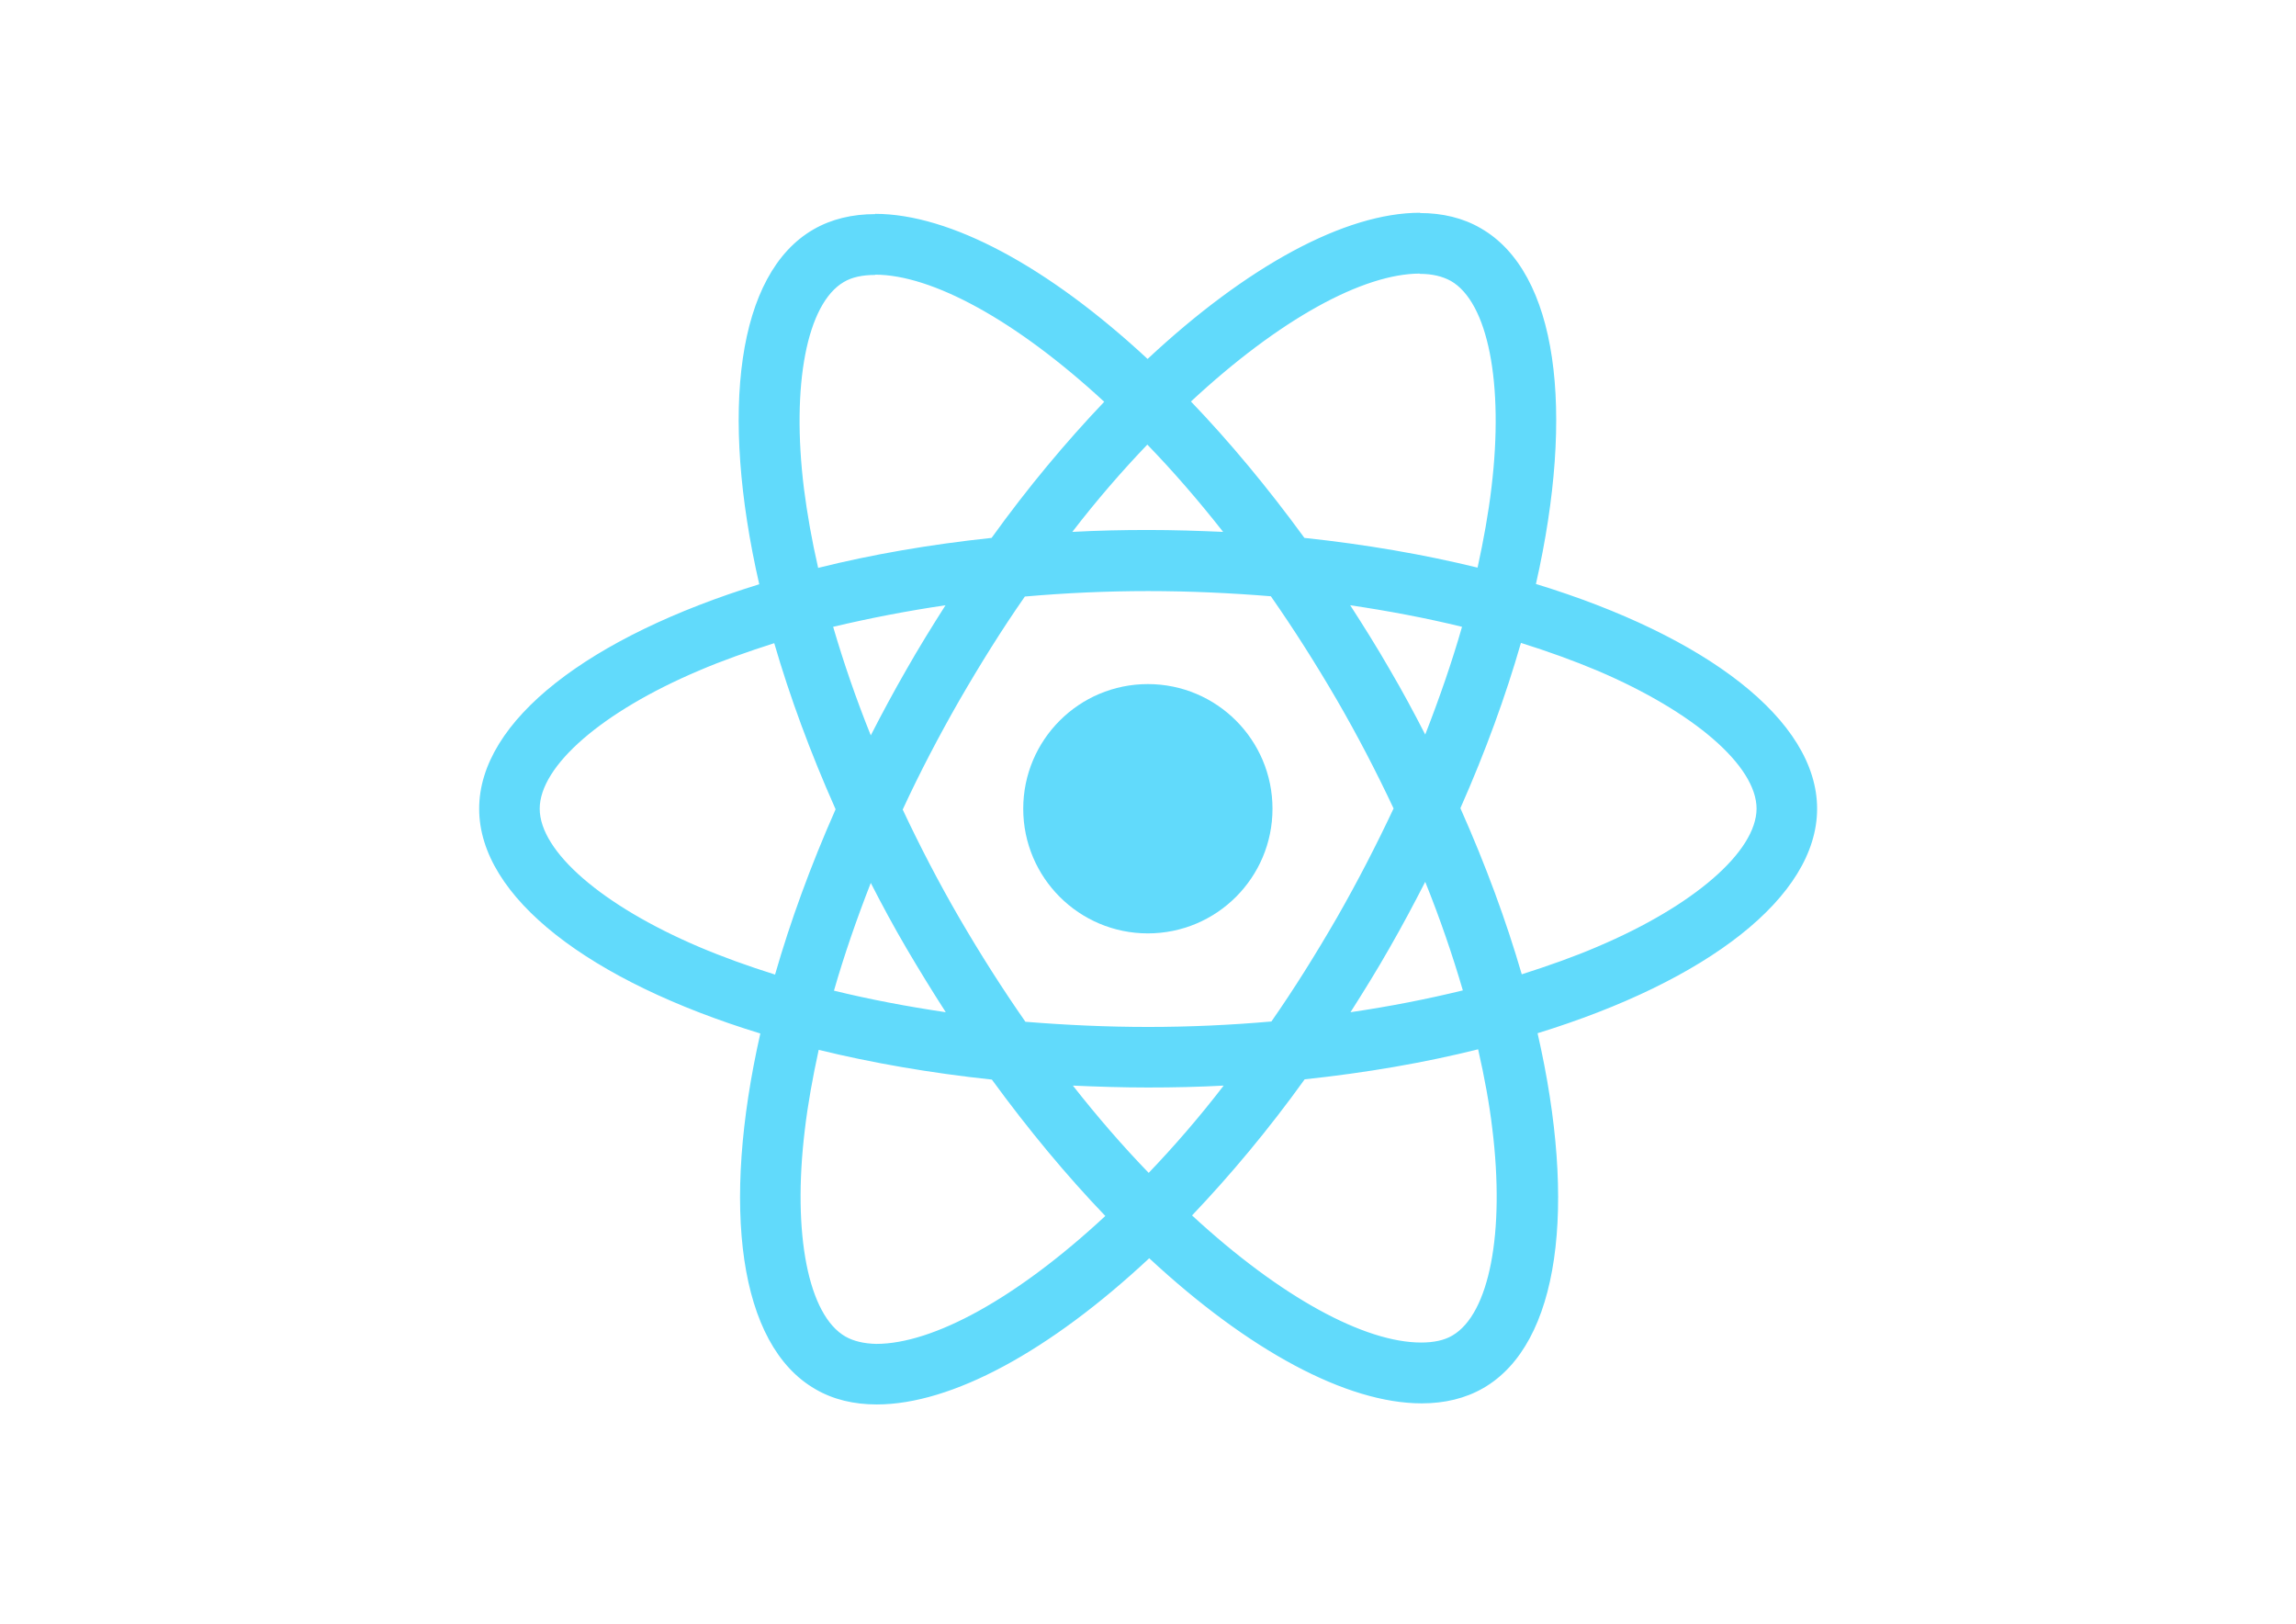
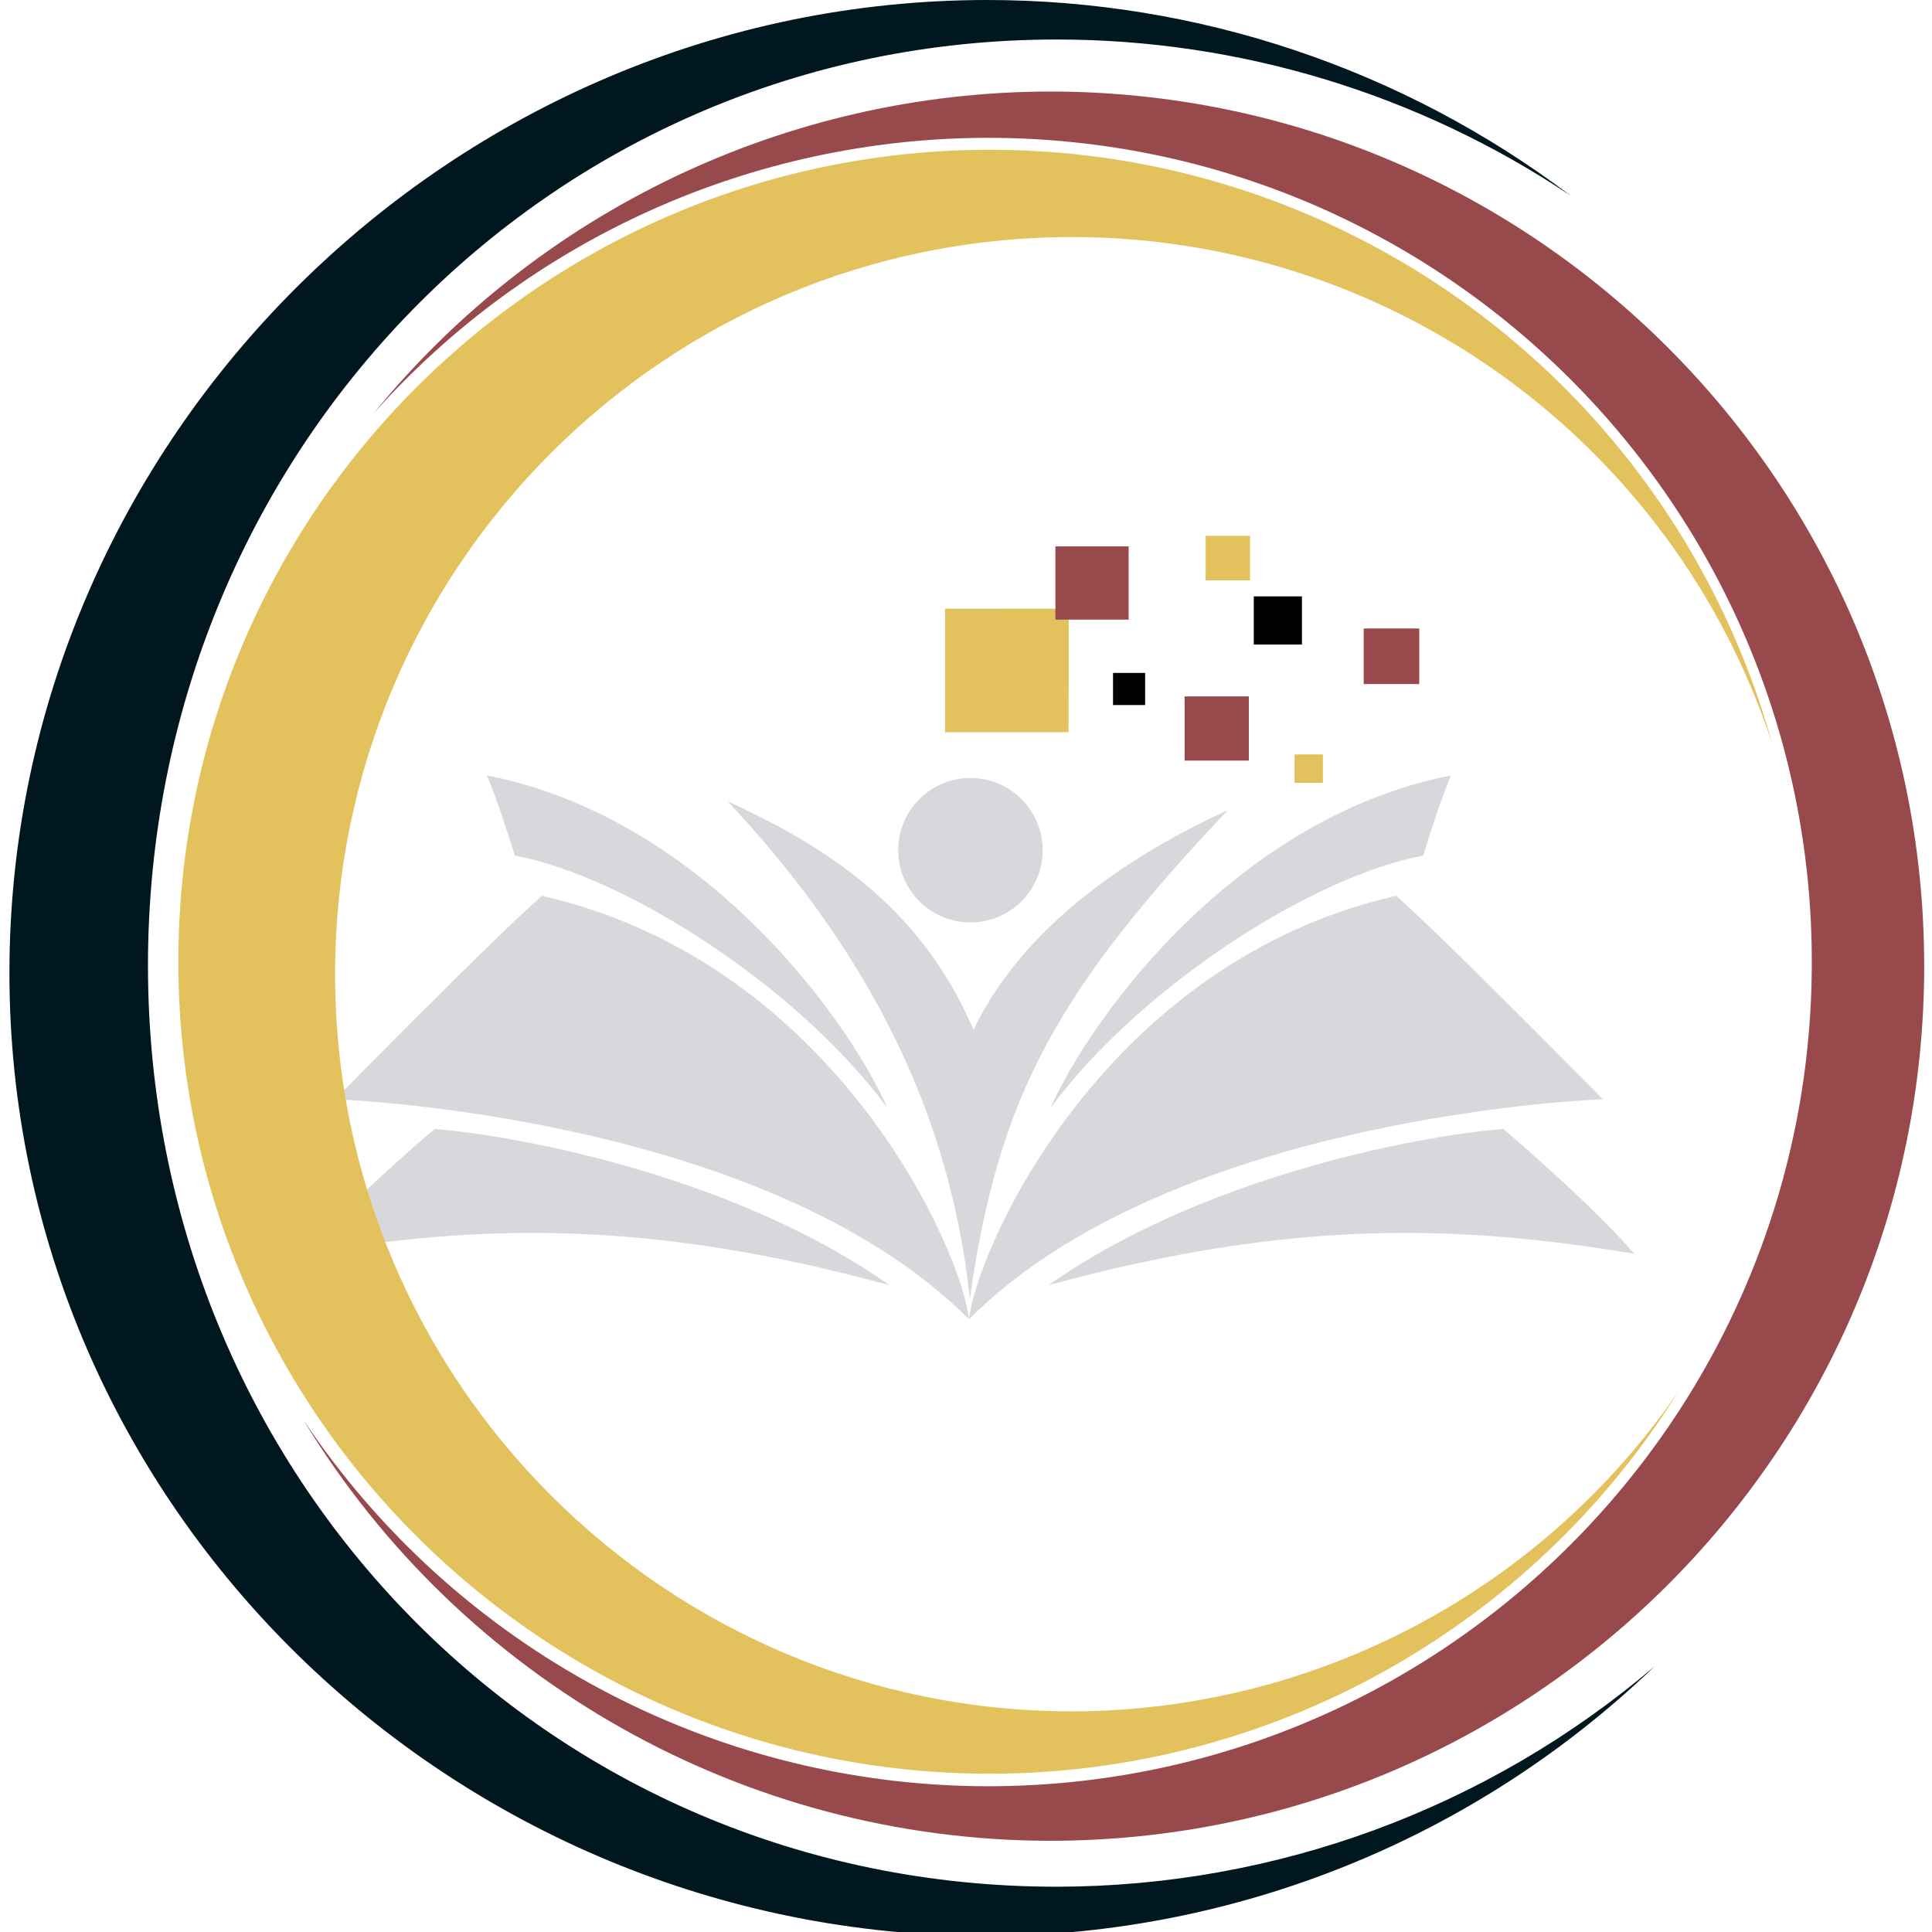
- <svg xmlns="http://www.w3.org/2000/svg" viewBox="0 0 841.9 595.3">
-   <g fill="#61DAFB">
-     <path d="M666.3 296.5c0-32.5-40.7-63.3-103.1-82.4 14.4-63.6 8-114.2-20.2-130.4-6.5-3.8-14.1-5.6-22.4-5.6v22.3c4.6 0 8.3.9 11.4 2.6 13.6 7.8 19.5 37.5 14.9 75.7-1.1 9.4-2.9 19.3-5.1 29.4-19.6-4.8-41-8.5-63.5-10.9-13.5-18.5-27.5-35.3-41.6-50 32.6-30.3 63.2-46.9 84-46.9V78c-27.5 0-63.5 19.6-99.9 53.6-36.4-33.8-72.4-53.2-99.9-53.2v22.3c20.7 0 51.4 16.5 84 46.6-14 14.7-28 31.4-41.3 49.9-22.6 2.4-44 6.1-63.6 11-2.3-10-4-19.7-5.2-29-4.7-38.2 1.1-67.9 14.6-75.8 3-1.8 6.9-2.6 11.5-2.6V78.5c-8.4 0-16 1.8-22.6 5.6-28.1 16.2-34.4 66.7-19.9 130.1-62.2 19.2-102.7 49.9-102.7 82.3 0 32.5 40.7 63.3 103.1 82.4-14.4 63.6-8 114.2 20.2 130.4 6.5 3.8 14.1 5.6 22.5 5.6 27.5 0 63.5-19.6 99.9-53.6 36.4 33.8 72.4 53.2 99.9 53.2 8.4 0 16-1.8 22.6-5.6 28.1-16.2 34.4-66.7 19.9-130.1 62-19.1 102.5-49.9 102.5-82.3zm-130.2-66.7c-3.7 12.9-8.3 26.2-13.5 39.5-4.1-8-8.4-16-13.1-24-4.6-8-9.5-15.8-14.4-23.4 14.2 2.1 27.9 4.7 41 7.9zm-45.8 106.5c-7.8 13.5-15.8 26.3-24.1 38.2-14.9 1.3-30 2-45.2 2-15.1 0-30.2-.7-45-1.9-8.3-11.9-16.4-24.6-24.2-38-7.6-13.1-14.5-26.4-20.8-39.8 6.2-13.4 13.2-26.8 20.7-39.9 7.8-13.5 15.8-26.3 24.1-38.2 14.9-1.3 30-2 45.2-2 15.1 0 30.2.7 45 1.9 8.3 11.9 16.4 24.6 24.2 38 7.6 13.1 14.5 26.4 20.8 39.8-6.3 13.4-13.2 26.8-20.7 39.9zm32.3-13c5.4 13.4 10 26.8 13.8 39.8-13.1 3.2-26.9 5.9-41.2 8 4.9-7.7 9.8-15.6 14.4-23.7 4.6-8 8.9-16.1 13-24.1zM421.2 430c-9.3-9.6-18.6-20.3-27.8-32 9 .4 18.2.7 27.5.7 9.4 0 18.7-.2 27.8-.7-9 11.7-18.3 22.4-27.5 32zm-74.4-58.9c-14.2-2.1-27.9-4.7-41-7.9 3.7-12.9 8.3-26.2 13.5-39.5 4.1 8 8.4 16 13.1 24 4.7 8 9.5 15.8 14.4 23.4zM420.7 163c9.3 9.6 18.6 20.3 27.8 32-9-.4-18.2-.7-27.5-.7-9.4 0-18.7.2-27.8.7 9-11.7 18.3-22.4 27.5-32zm-74 58.9c-4.9 7.7-9.8 15.6-14.4 23.7-4.6 8-8.9 16-13 24-5.4-13.4-10-26.8-13.8-39.8 13.1-3.1 26.9-5.8 41.2-7.9zm-90.5 125.2c-35.4-15.1-58.3-34.9-58.3-50.6 0-15.7 22.9-35.6 58.3-50.6 8.6-3.7 18-7 27.7-10.1 5.7 19.6 13.2 40 22.5 60.9-9.2 20.8-16.6 41.1-22.2 60.6-9.9-3.1-19.3-6.5-28-10.2zM310 490c-13.6-7.8-19.5-37.5-14.9-75.7 1.1-9.4 2.9-19.3 5.1-29.4 19.6 4.8 41 8.5 63.5 10.9 13.5 18.5 27.5 35.3 41.6 50-32.6 30.3-63.2 46.9-84 46.9-4.5-.1-8.3-1-11.3-2.7zm237.2-76.2c4.7 38.2-1.1 67.9-14.6 75.8-3 1.8-6.9 2.6-11.5 2.6-20.7 0-51.4-16.5-84-46.6 14-14.7 28-31.4 41.3-49.9 22.6-2.4 44-6.1 63.6-11 2.3 10.1 4.1 19.8 5.2 29.1zm38.5-66.7c-8.6 3.7-18 7-27.7 10.1-5.7-19.6-13.2-40-22.5-60.9 9.2-20.8 16.6-41.1 22.2-60.6 9.9 3.1 19.3 6.5 28.1 10.2 35.4 15.1 58.3 34.9 58.3 50.6-.1 15.7-23 35.6-58.4 50.6zM320.8 78.4z" />
-     <circle cx="420.9" cy="296.5" r="45.7" />
-     <path d="M520.5 78.1z" />
+ <svg xmlns="http://www.w3.org/2000/svg" version="1.1" id="svg132" width="256" height="256" viewBox="0 0 256 256" xmlns_svg="http://www.w3.org/2000/svg">
+   <defs id="defs136" />
+   <g id="layer1" style="display:inline;fill:#cccccc" transform="translate(-115.2213,-79.18976)">
+     <path style="display:inline;opacity:1;fill:#d7d8db;fill-opacity:1;stroke-width:7.4" d="m 314.42,228.78 c -12.495,1.041 -40.387,6.68 -60.275,20.707 32.504,-8.897 54.722,-7.982 77.629,-4.164 -5.881,-6.823 -17.354,-16.543 -17.354,-16.543 z" id="path7953" />
+     <path style="display:inline;opacity:1;fill:#d7d8db;fill-opacity:1;stroke-width:7.4" d="m 172.814,228.78 c 0,0 -11.473,9.72 -17.354,16.543 22.907,-3.818 45.125,-4.733 77.629,4.164 -19.889,-14.027 -47.781,-19.666 -60.275,-20.707 z" id="path7951" />
+     <path style="display:inline;opacity:1;fill:#d7d8db;fill-opacity:1;stroke-width:7.4" d="m 243.617,254 c 27.103,-27.214 83.992,-29.154 83.992,-29.154 0,0 -21.774,-22.126 -27.418,-26.957 -39.055,8.967 -55.649,47.203 -56.574,56.111 z" id="path7949" />
+     <path style="display:inline;opacity:1;fill:#d7d8db;fill-opacity:1;stroke-width:7.4" d="m 211.66,185.383 c 16.688,17.834 29.287,39.103 32.068,65.936 3.763,-26.996 11.78,-41.067 34.195,-64.791 -9.98,4.581 -26.343,13.743 -33.705,29.123 -6.559,-15.335 -18.161,-23.723 -32.559,-30.268 z" id="path7945" />
+     <path style="display:inline;opacity:1;fill:#d7d8db;fill-opacity:1;stroke-width:7.4" d="m 243.81,182.274 a 9.571,9.571 0 0 0 -9.572,9.572 9.571,9.571 0 0 0 9.572,9.57 9.571,9.571 0 0 0 9.57,-9.57 9.571,9.571 0 0 0 -9.57,-9.572 z" id="path7943" />
+     <path style="display:inline;opacity:1;fill:#d7d8db;fill-opacity:1;stroke-width:7.4" d="m 307.478,181.948 c -27.757,5.386 -47.202,31.005 -53.092,44.094 11.698,-15.87 34.521,-30.699 49.41,-33.48 1.125,-3.559 2.259,-7.166 3.682,-10.613 z" id="path7941" />
+     <path style="display:inline;opacity:1;fill:#d7d8db;fill-opacity:1;stroke-width:7.4" d="m 179.756,181.948 c 1.423,3.447 2.557,7.055 3.682,10.613 14.889,2.781 37.712,17.61 49.41,33.48 -5.89,-13.089 -25.334,-38.707 -53.092,-44.094 z" id="path1451" />
+     <path style="display:inline;opacity:1;fill:#d7d8db;fill-opacity:1;stroke-width:7.4" d="m 187.043,197.889 c -5.644,4.831 -27.418,26.957 -27.418,26.957 0,0 56.889,1.94 83.992,29.154 -0.926,-8.908 -17.52,-47.145 -56.574,-56.111 z" id="path7947" />
+     <path style="display:inline;fill:#e3c25e;fill-opacity:1;stroke-width:7.438" d="M 246.449,99.032 A 107.593,107.593 0 0 0 138.855,206.625 107.593,107.593 0 0 0 246.449,314.219 107.593,107.593 0 0 0 337.668,263.498 97.677,97.677 0 0 1 257.302,305.955 97.677,97.677 0 0 1 159.627,208.28 97.677,97.677 0 0 1 257.302,110.602 97.677,97.677 0 0 1 350.078,177.815 107.593,107.593 0 0 0 246.449,99.032 Z" id="path255" />
+     <path style="display:inline;fill:#98494c;fill-opacity:1;stroke-width:7.438" d="m 254.295,91.317 c -34.743,0.073 -67.62,15.728 -89.576,42.654 20.689,-23.197 50.281,-36.479 81.363,-36.52 60.317,-3.9e-5 109.213,48.896 109.213,109.213 4e-5,60.317 -48.896,109.213 -109.213,109.213 -36.438,-0.049 -70.451,-18.267 -90.684,-48.572 20.971,34.581 58.453,55.729 98.896,55.799 64.006,-7e-4 115.893,-51.888 115.893,-115.895 -7e-4,-64.005 -51.887,-115.892 -115.893,-115.893 z" id="path253" />
+     <path style="display:inline;fill:#00171f;fill-opacity:1;stroke-width:7.438" d="m 246.05,79.19 c -70.842,4.25e-4 -129.58,58.084 -129.58,128.926 4.3e-4,70.842 58.738,127.617 129.58,127.617 32.964,-0.109 64.621,-12.905 88.402,-35.732 -22.104,18.815 -50.176,29.16 -79.203,29.189 -67.59,3.4e-4 -120.42,-54.466 -120.42,-122.057 -3.4e-4,-67.59 52.83,-122.709 120.42,-122.709 24.254,0.001 47.961,7.209 68.111,20.709 C 301.099,88.306 273.957,79.198 246.05,79.19 Z" id="path353" />
+     <path style="display:inline;opacity:1;fill:#e3c25e;fill-opacity:1;stroke-width:7.4" d="m 286.754,179.157 v 3.762 h 3.762 v -3.762 z" id="path1600" />
+     <path style="display:inline;opacity:1;fill:#98494c;fill-opacity:1;stroke-width:7.4" d="m 272.191,171.465 v 8.508 h 8.508 v -8.508 z" id="path1598" />
+     <path style="display:inline;opacity:1;fill:#000000;fill-opacity:1;stroke-width:7.4" d="m 262.703,168.358 v 4.254 h 4.254 v -4.254 z" id="path1596" />
+     <path style="display:inline;opacity:1;fill:#98494c;fill-opacity:1;stroke-width:7.4" d="m 295.916,162.467 v 7.363 h 7.361 v -7.363 z" id="path1594" />
+     <path style="display:inline;opacity:1;fill:#000000;fill-opacity:1;stroke-width:7.4" d="m 281.353,158.213 v 6.381 h 6.381 v -6.381 z" id="path1592" />
+     <path style="display:inline;opacity:1;fill:#e3c25e;fill-opacity:1;stroke-width:7.4" d="m 256.829,159.836 c -2.858,0 -12.24,0.014 -16.378,0.014 v 16.361 h 16.361" id="path1590" />
+     <path style="display:inline;opacity:1;fill:#e3c25e;fill-opacity:1;stroke-width:7.4" d="m 274.972,150.196 v 5.891 h 5.891 v -5.891 z" id="rect524" />
+     <rect style="fill:#98494c;fill-opacity:1;stroke-width:7.4" id="rect2829" width="9.704" height="9.704" x="255.069" y="151.588" />
  </g>
</svg>
